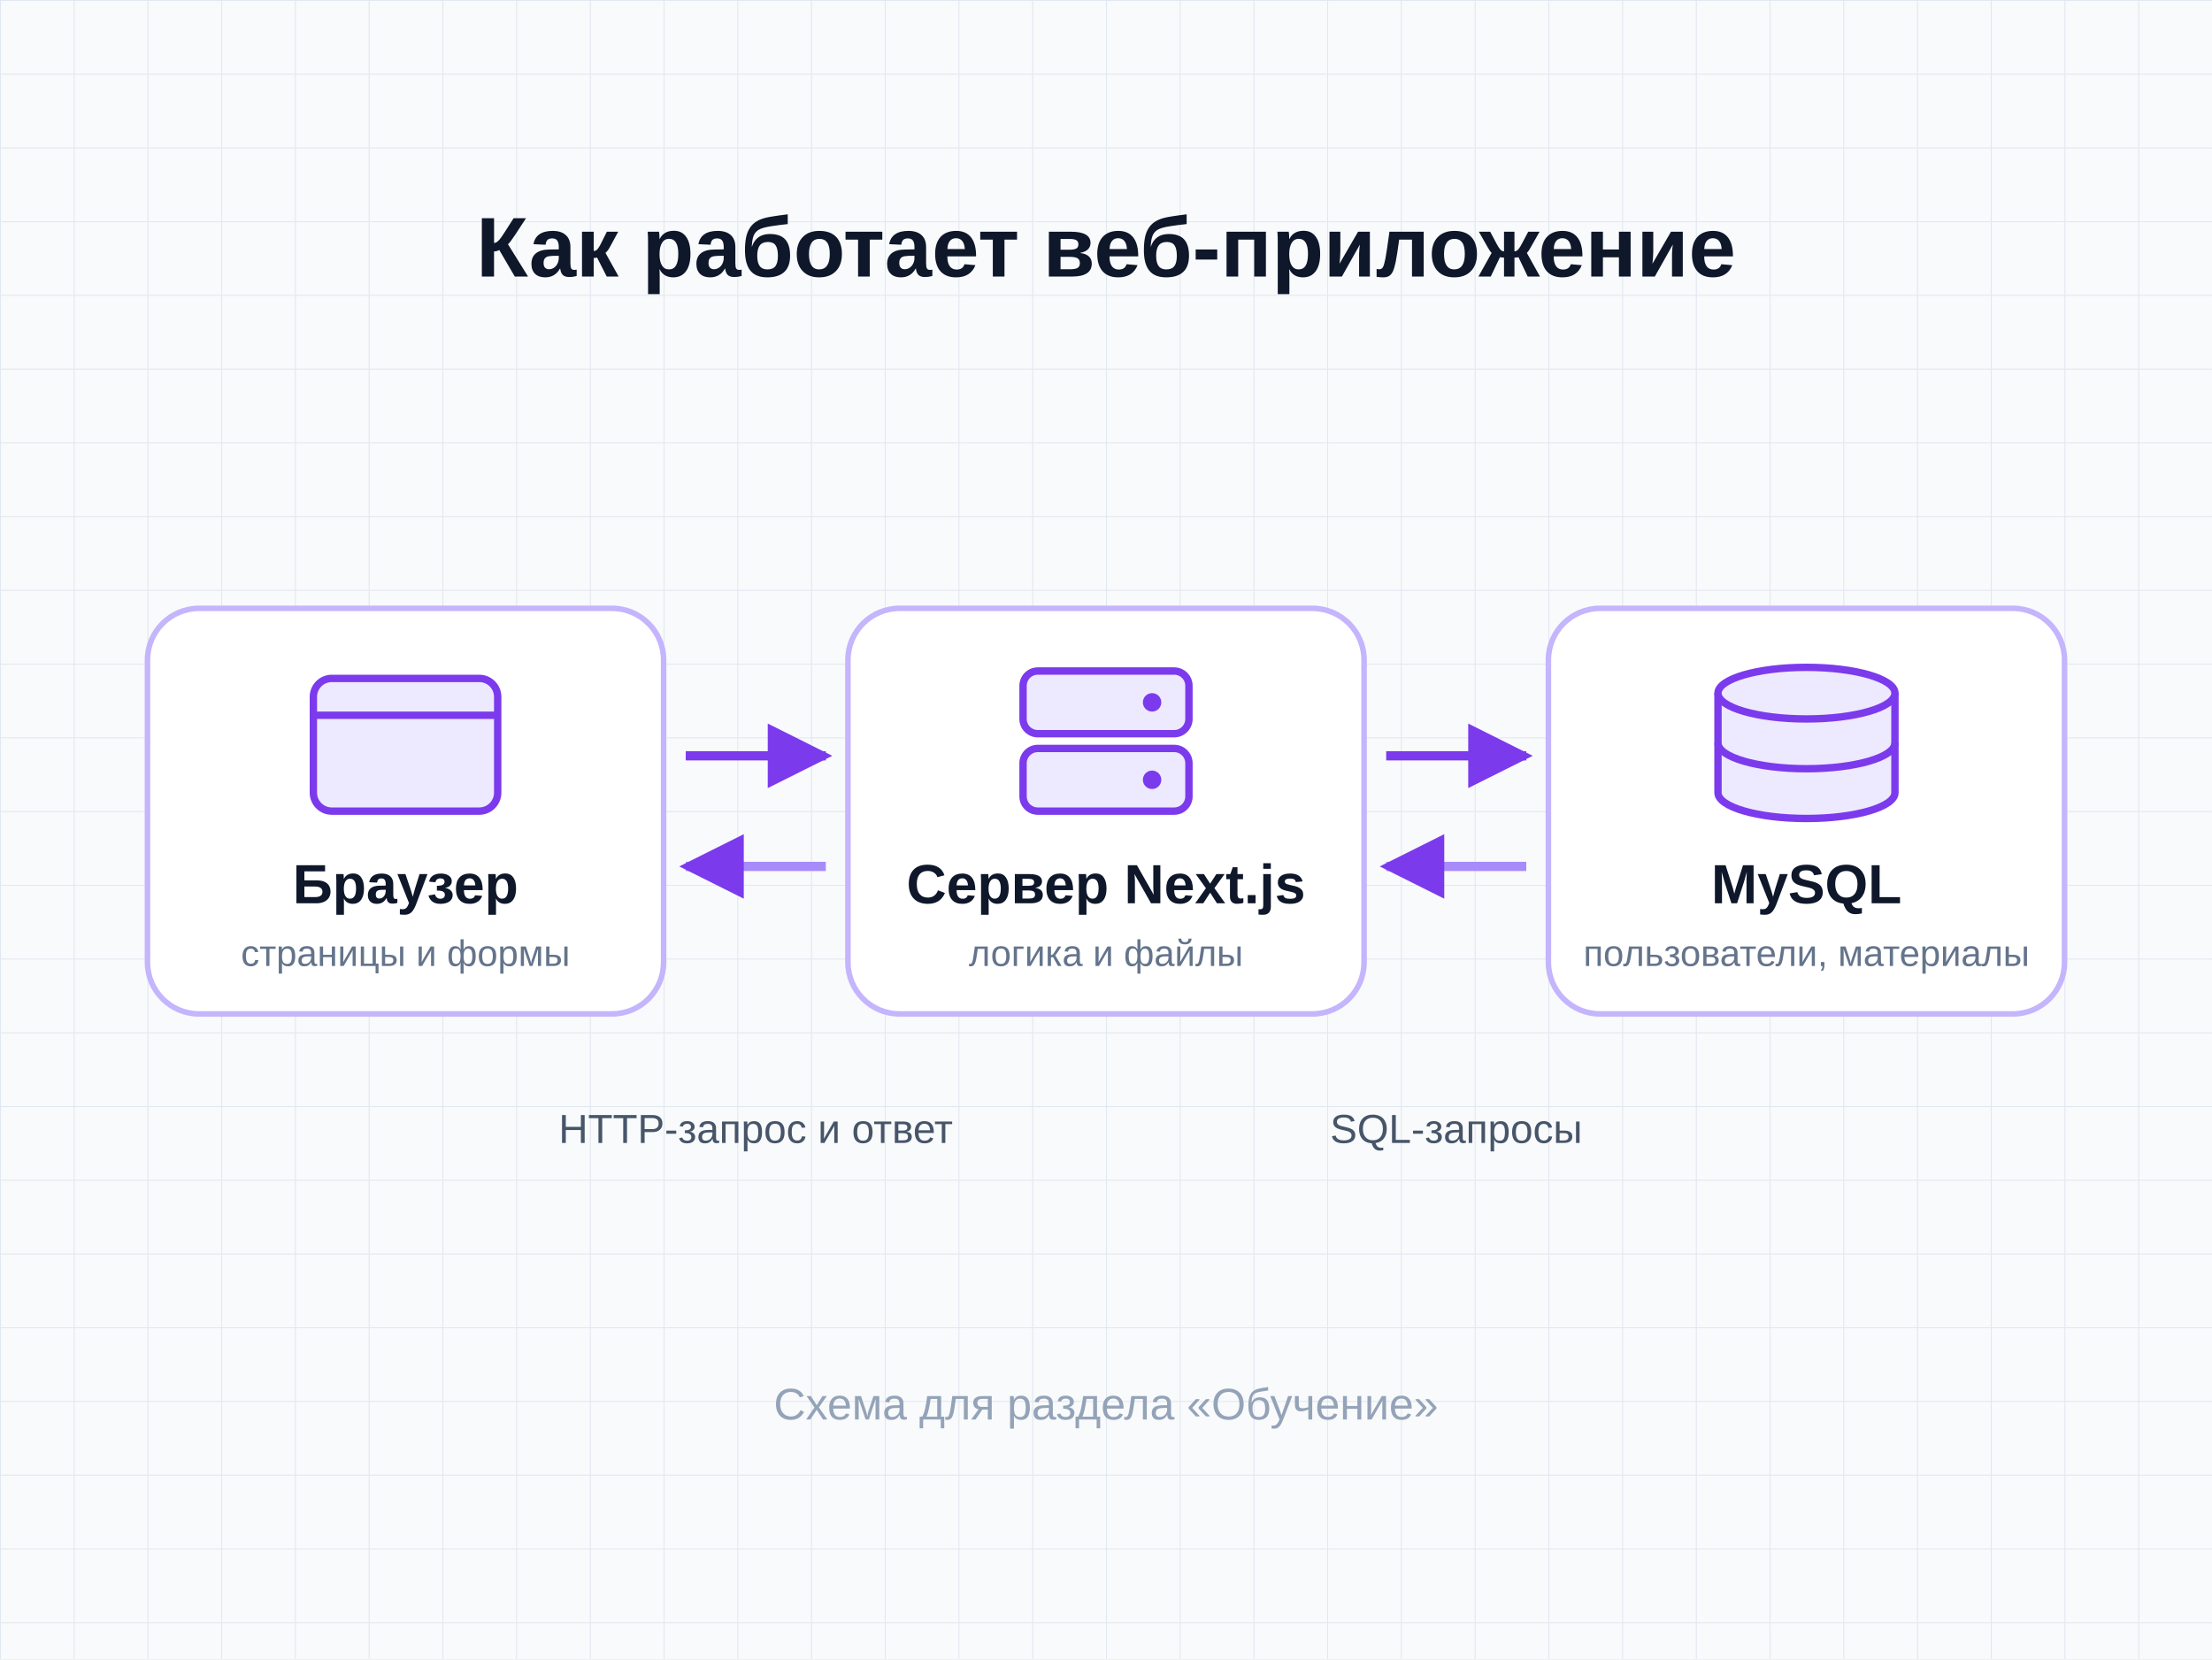
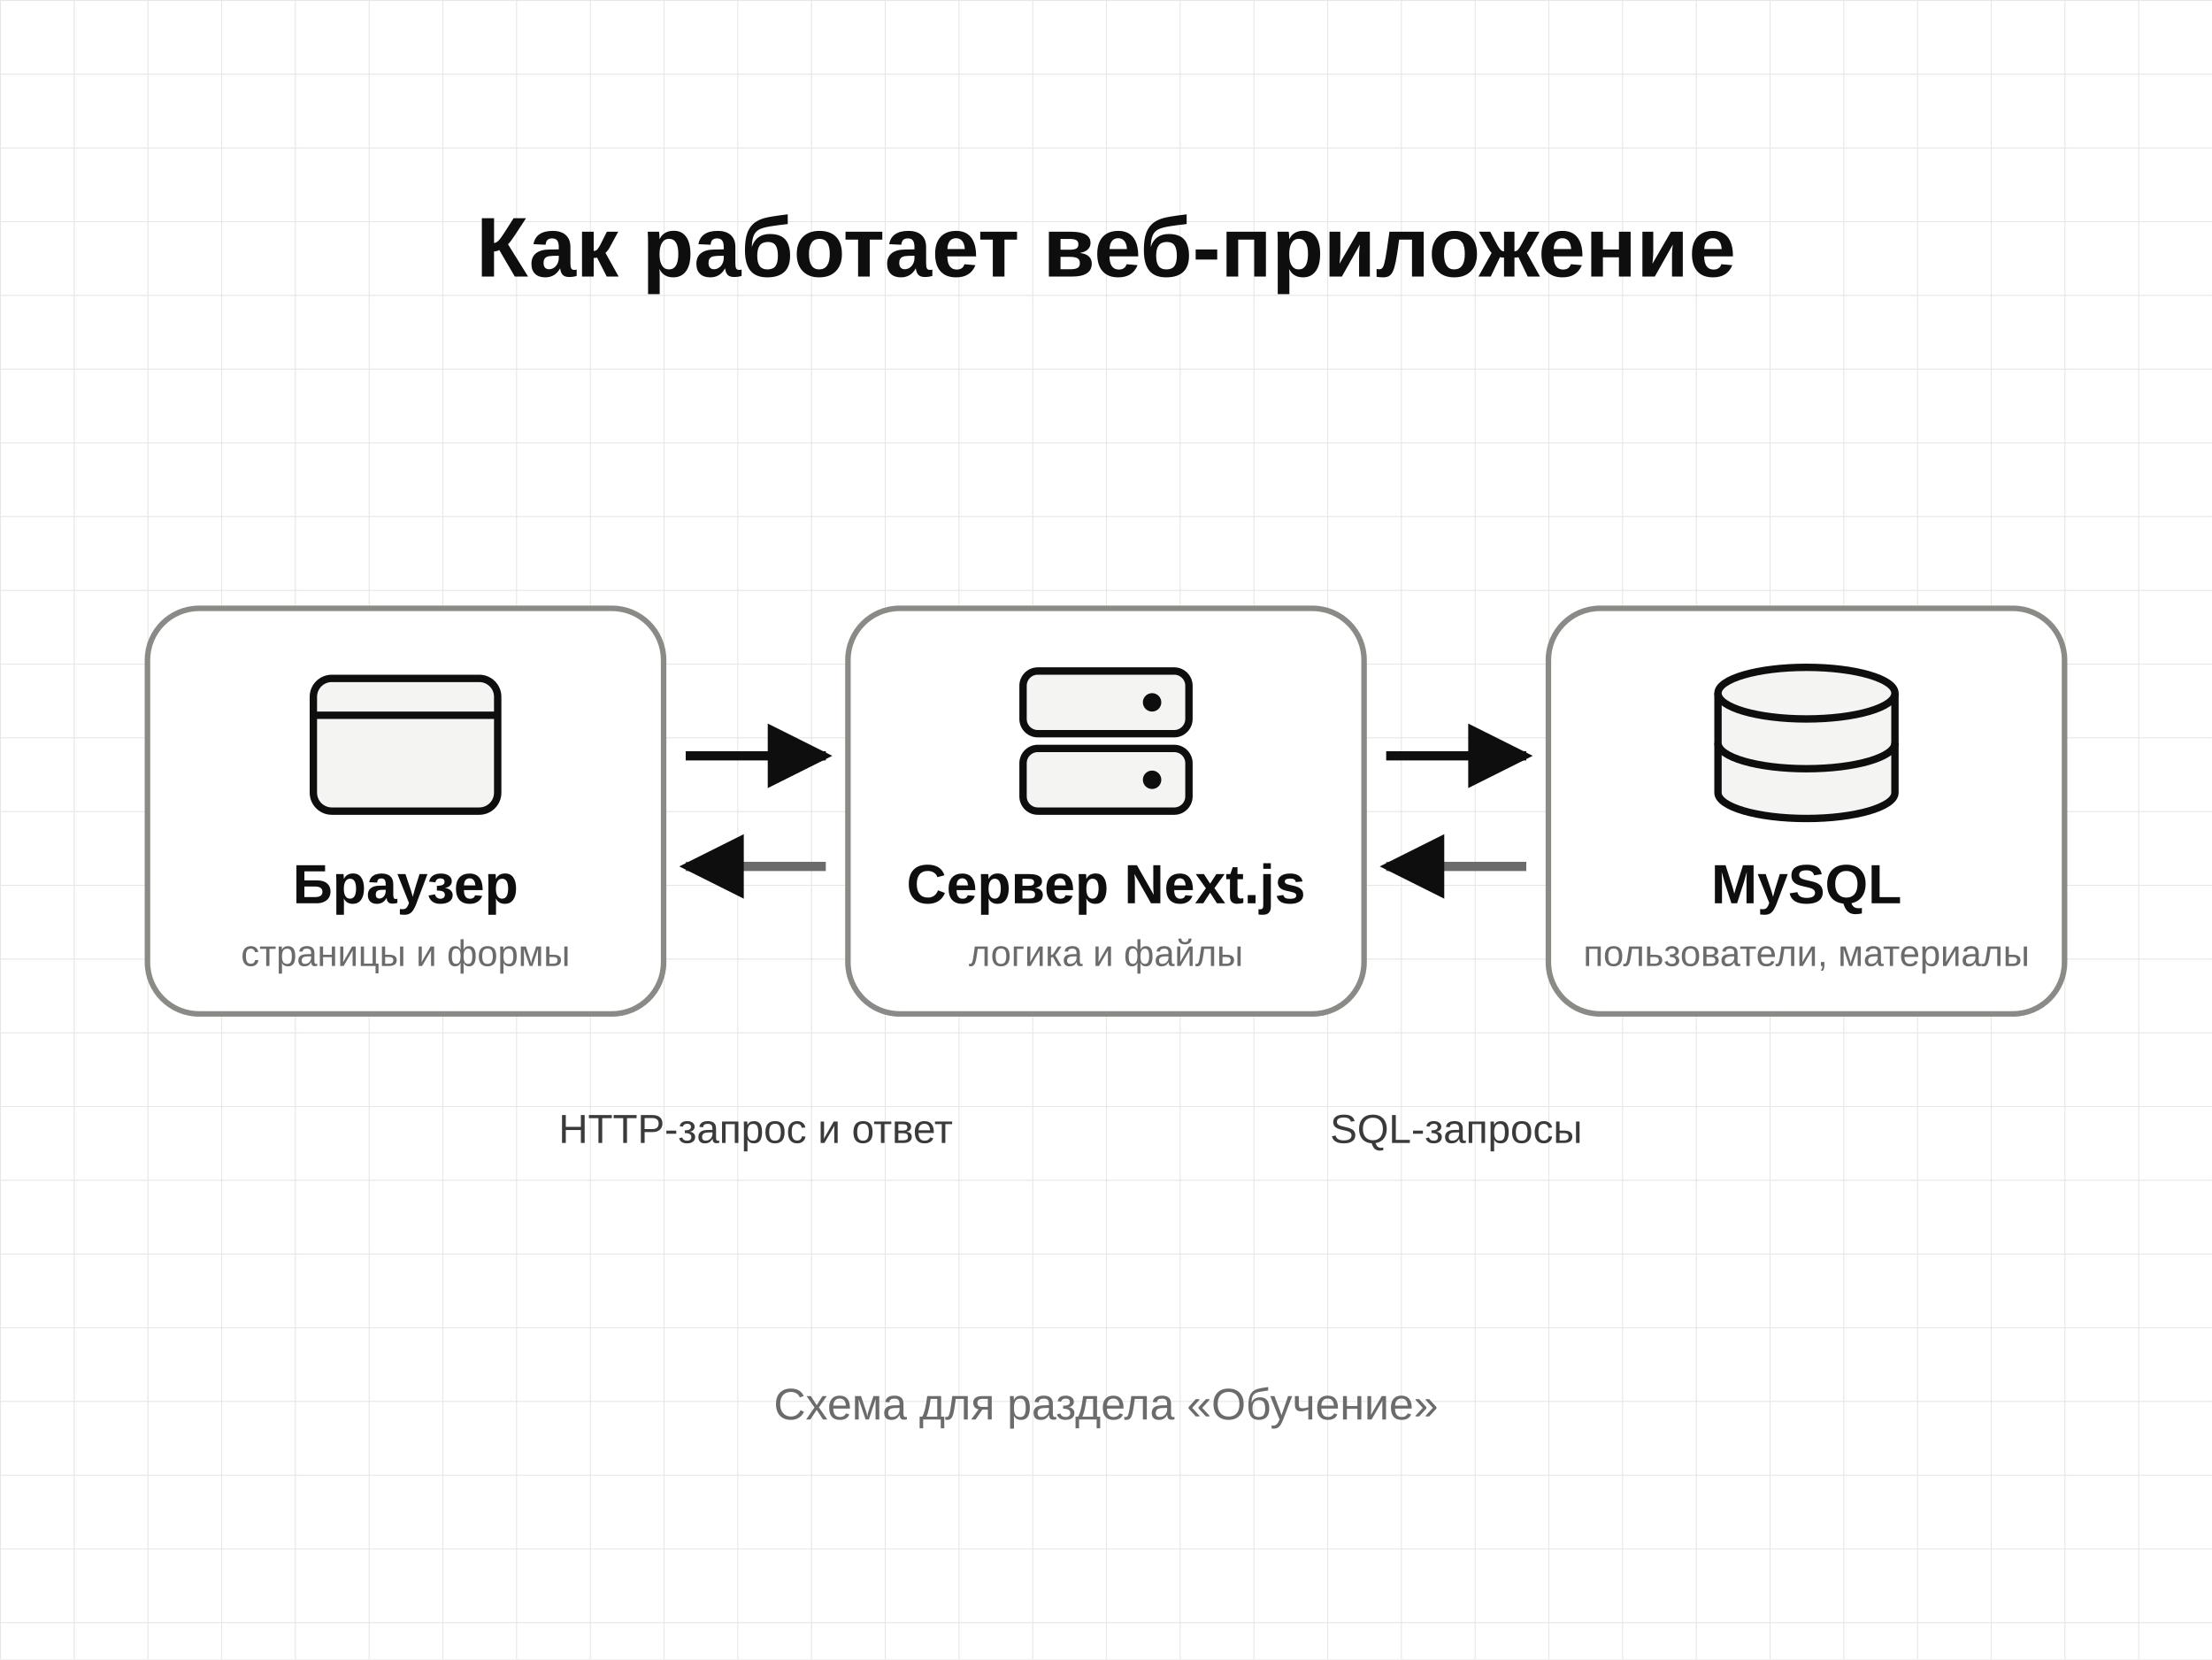
<svg xmlns="http://www.w3.org/2000/svg" viewBox="0 0 1200 900" width="1200" height="900" font-family="Segoe UI, Arial, sans-serif">
  <defs>
    <marker id="arrow" viewBox="0 0 10 10" refX="9" refY="5" markerWidth="7" markerHeight="7" orient="auto-start-reverse">
-       <path d="M0 0L10 5L0 10Z" fill="#7c3aed" />
+       <path d="M0 0L10 5L0 10Z" fill="#0e0e0e" />
    </marker>
    <pattern id="grid" width="40" height="40" patternUnits="userSpaceOnUse">
-       <path d="M40 0H0V40" fill="none" stroke="#e2e8f0" stroke-width="1" />
+       <path d="M40 0H0V40" fill="none" stroke="#e6e6e3" stroke-width="1" />
    </pattern>
  </defs>
-   <rect width="1200" height="900" fill="#f8fafc" />
+   <rect width="1200" height="900" fill="#ffffff" />
  <rect width="1200" height="900" fill="url(#grid)" />
-   <text x="600" y="150" text-anchor="middle" font-size="46" font-weight="700" fill="#0f172a">Как работает веб-приложение</text>
-   <g fill="#ffffff" stroke="#c4b5fd" stroke-width="3">
+   <text x="600" y="150" text-anchor="middle" font-size="46" font-weight="700" fill="#0e0e0e">Как работает веб-приложение</text>
+   <g fill="#ffffff" stroke="#8a8a86" stroke-width="3">
    <rect x="80" y="330" width="280" height="220" rx="28" />
    <rect x="460" y="330" width="280" height="220" rx="28" />
    <rect x="840" y="330" width="280" height="220" rx="28" />
  </g>
-   <g fill="#ede9fe" stroke="#7c3aed" stroke-width="4">
+   <g fill="#f4f4f2" stroke="#0e0e0e" stroke-width="4">
    <rect x="170" y="368" width="100" height="72" rx="10" />
    <line x1="170" y1="388" x2="270" y2="388" />
    <rect x="555" y="364" width="90" height="34" rx="8" />
    <rect x="555" y="406" width="90" height="34" rx="8" />
    <path d="M932 376V430A48 14 0 0 0 1028 430V376" />
    <path d="M932 403A48 14 0 0 0 1028 403" fill="none" />
    <ellipse cx="980" cy="376" rx="48" ry="14" />
  </g>
-   <g fill="#7c3aed">
+   <g fill="#0e0e0e">
    <circle cx="625" cy="381" r="5" />
    <circle cx="625" cy="423" r="5" />
  </g>
  <g text-anchor="middle">
-     <text x="220" y="490" font-size="30" font-weight="700" fill="#0f172a">Браузер</text>
-     <text x="220" y="524" font-size="20" fill="#64748b">страницы и формы</text>
-     <text x="600" y="490" font-size="30" font-weight="700" fill="#0f172a">Сервер Next.js</text>
-     <text x="600" y="524" font-size="20" fill="#64748b">логика и файлы</text>
-     <text x="980" y="490" font-size="30" font-weight="700" fill="#0f172a">MySQL</text>
-     <text x="980" y="524" font-size="20" fill="#64748b">пользователи, материалы</text>
+     <text x="220" y="490" font-size="30" font-weight="700" fill="#0e0e0e">Браузер</text>
+     <text x="220" y="524" font-size="20" fill="#6b6b6b">страницы и формы</text>
+     <text x="600" y="490" font-size="30" font-weight="700" fill="#0e0e0e">Сервер Next.js</text>
+     <text x="600" y="524" font-size="20" fill="#6b6b6b">логика и файлы</text>
+     <text x="980" y="490" font-size="30" font-weight="700" fill="#0e0e0e">MySQL</text>
+     <text x="980" y="524" font-size="20" fill="#6b6b6b">пользователи, материалы</text>
  </g>
  <g stroke-width="5" marker-end="url(#arrow)">
-     <line x1="372" y1="410" x2="448" y2="410" stroke="#7c3aed" />
-     <line x1="448" y1="470" x2="372" y2="470" stroke="#a78bfa" />
-     <line x1="752" y1="410" x2="828" y2="410" stroke="#7c3aed" />
-     <line x1="828" y1="470" x2="752" y2="470" stroke="#a78bfa" />
+     <line x1="372" y1="410" x2="448" y2="410" stroke="#0e0e0e" />
+     <line x1="448" y1="470" x2="372" y2="470" stroke="#6b6b6b" />
+     <line x1="752" y1="410" x2="828" y2="410" stroke="#0e0e0e" />
+     <line x1="828" y1="470" x2="752" y2="470" stroke="#6b6b6b" />
  </g>
-   <g text-anchor="middle" font-size="22" fill="#475569">
+   <g text-anchor="middle" font-size="22" fill="#3a3a3a">
    <text x="410" y="620">HTTP-запрос и ответ</text>
    <text x="790" y="620">SQL-запросы</text>
  </g>
-   <text x="600" y="770" text-anchor="middle" font-size="24" fill="#94a3b8">Схема для раздела «Обучение»</text>
+   <text x="600" y="770" text-anchor="middle" font-size="24" fill="#6b6b6b">Схема для раздела «Обучение»</text>
</svg>
